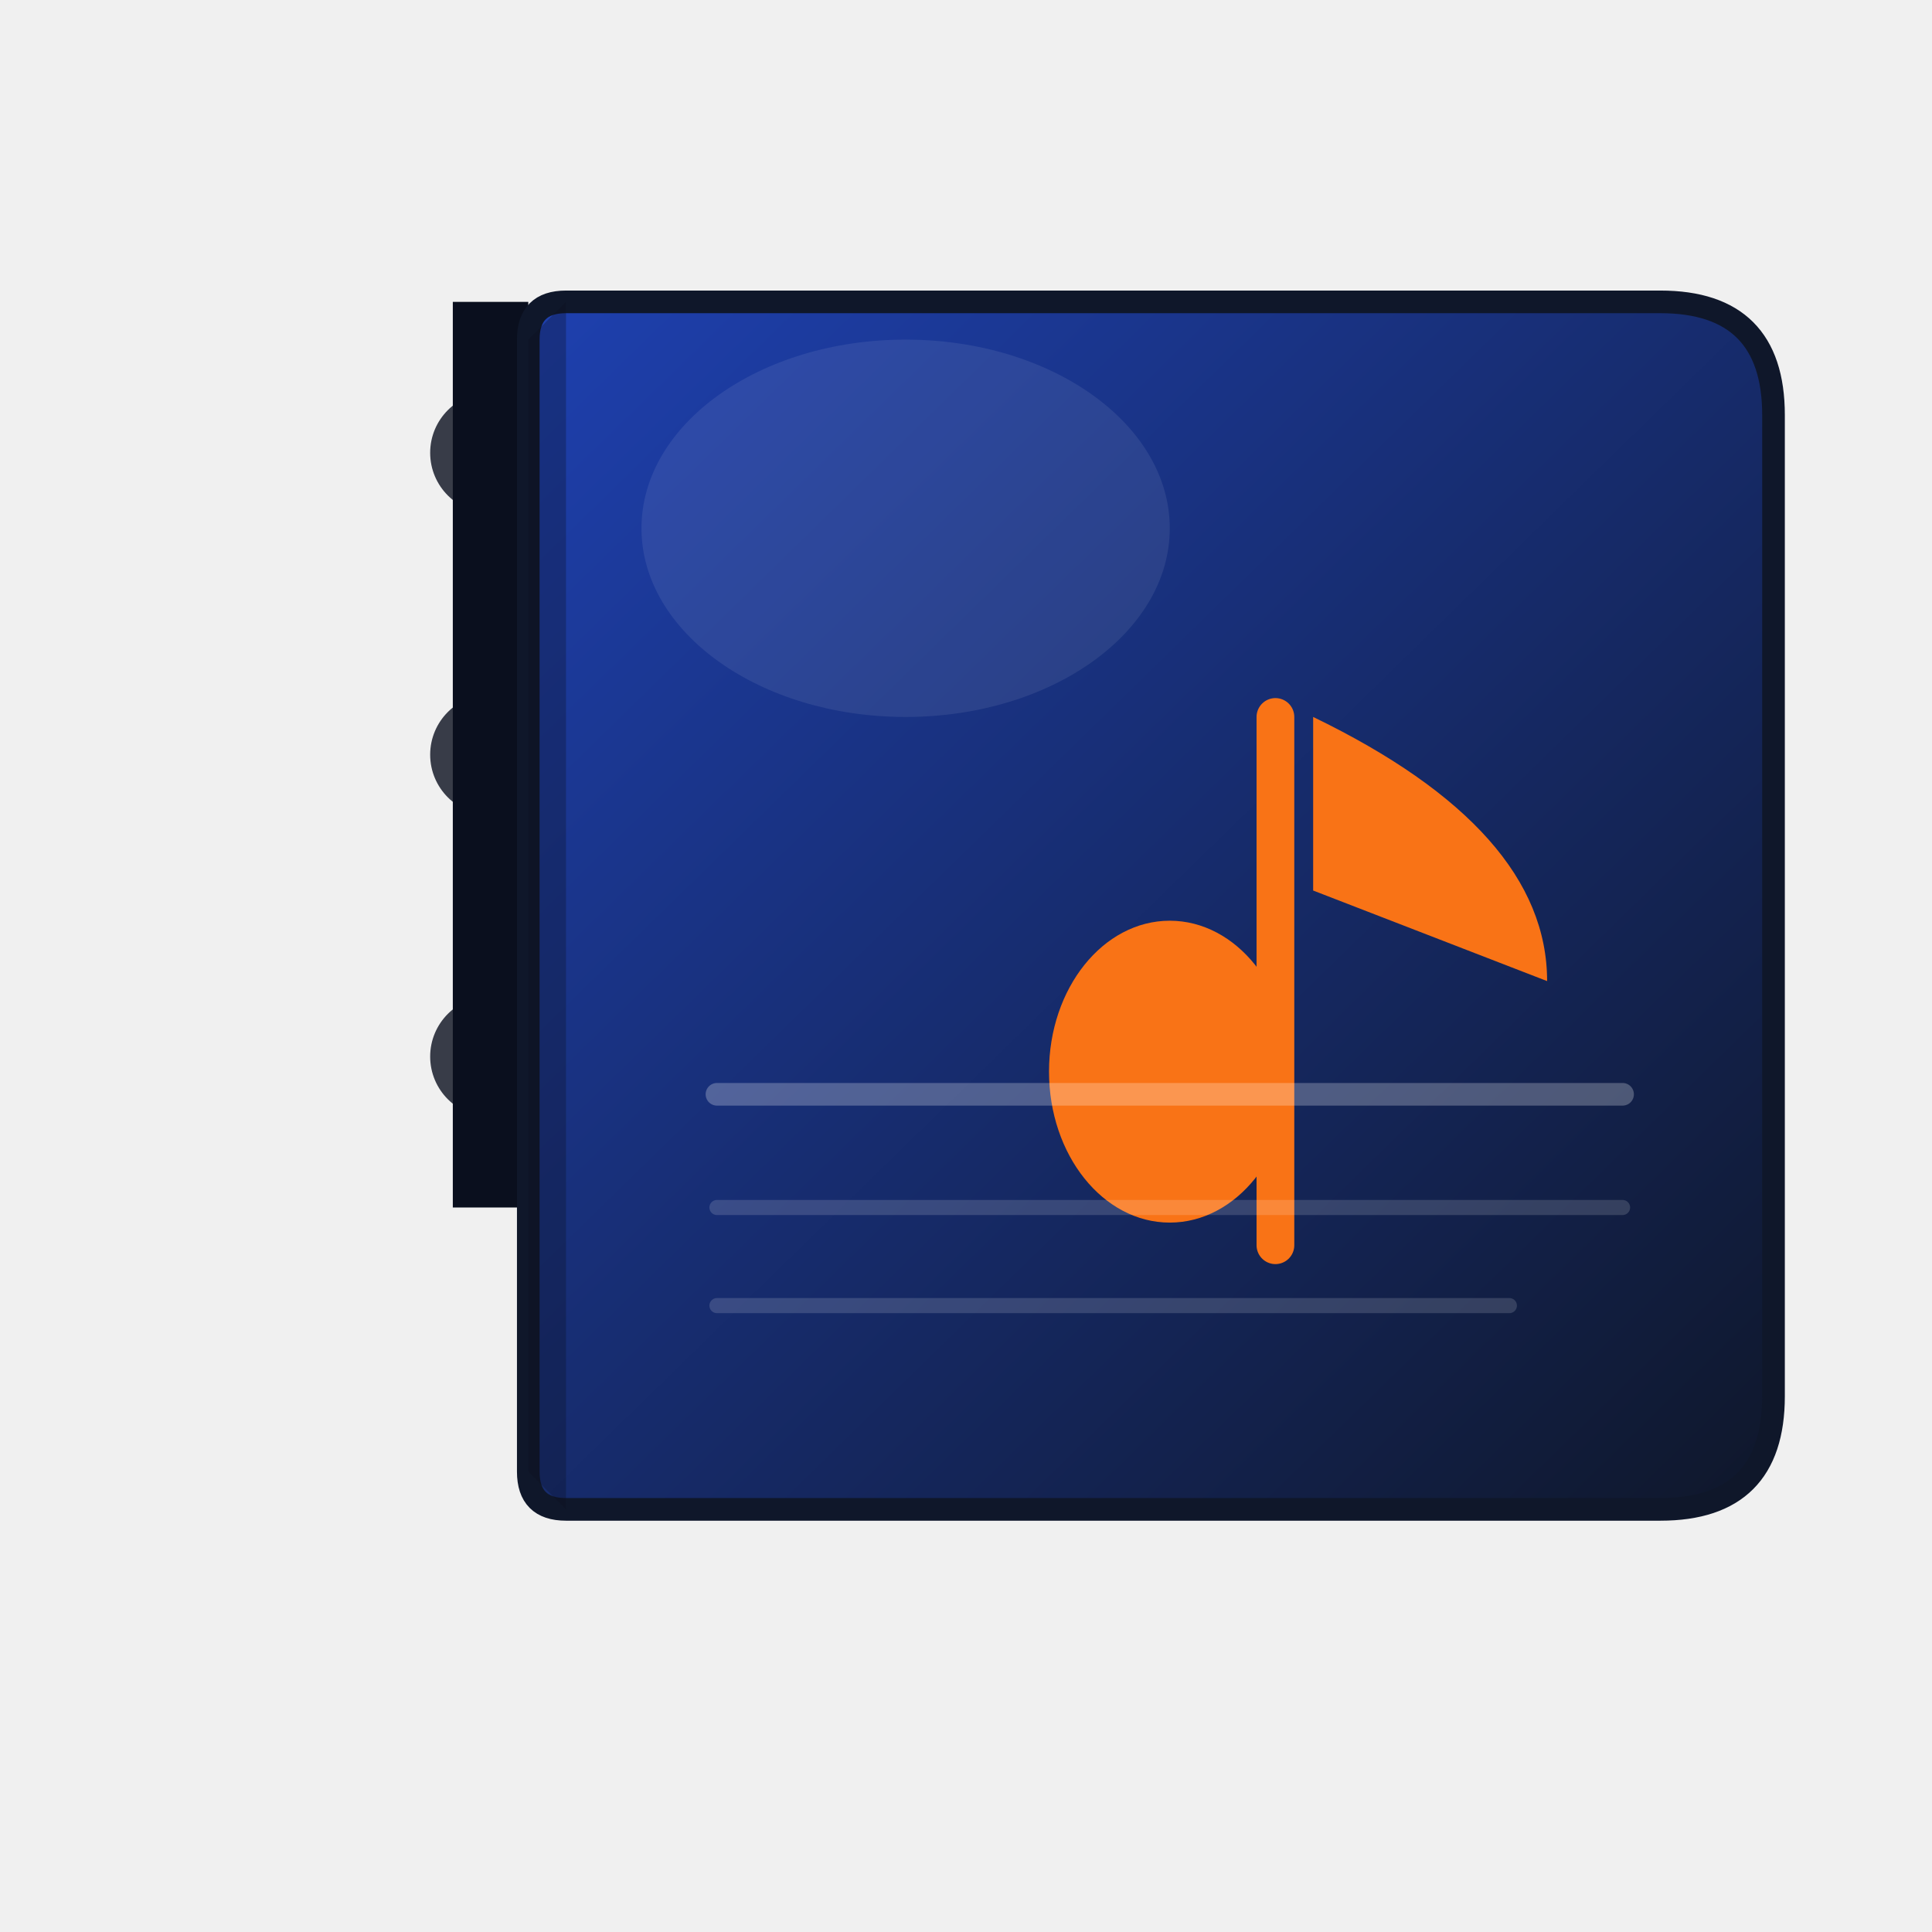
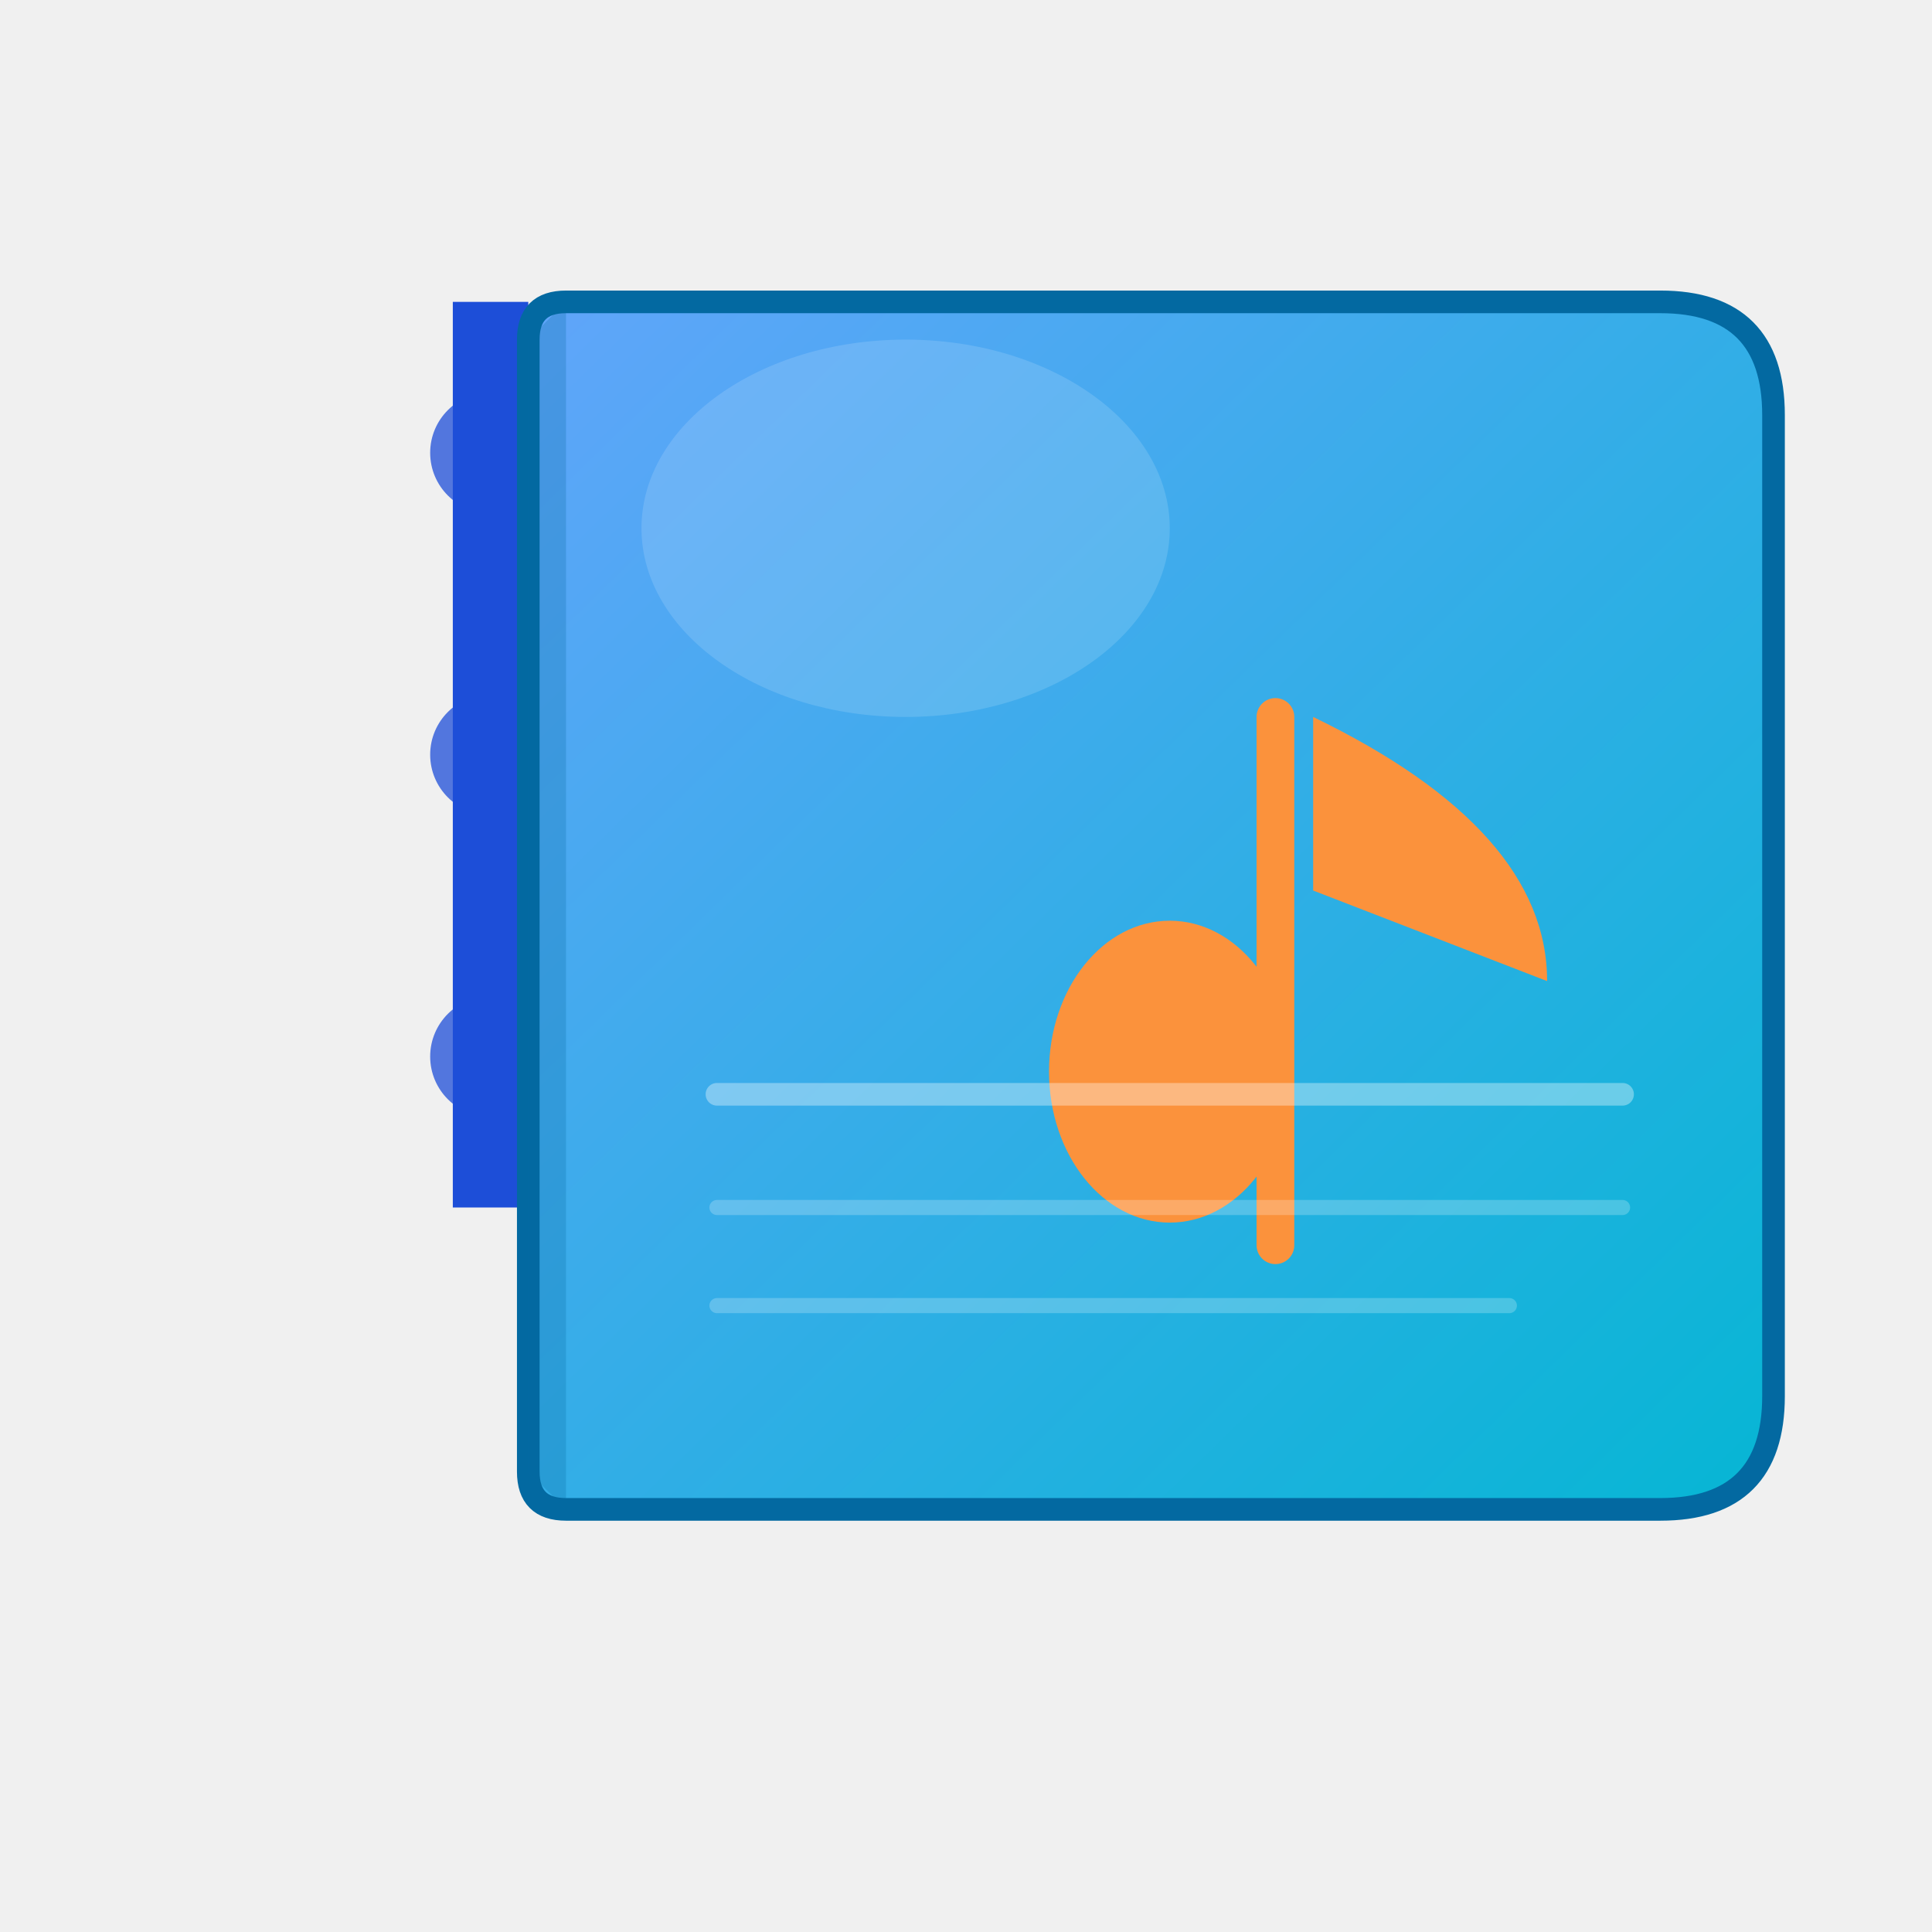
<svg xmlns="http://www.w3.org/2000/svg" viewBox="0 0 256 256">
  <defs>
    <linearGradient id="bookGradient" x1="0%" y1="0%" x2="100%" y2="100%">
-       <stop offset="0%" style="stop-color:#1e40af;stop-opacity:1" />
-       <stop offset="100%" style="stop-color:#0f172a;stop-opacity:1" />
+       <stop offset="0%" style="stop-color:#60a5fa;stop-opacity:1" />
+       <stop offset="100%" style="stop-color:#06b6d4;stop-opacity:1" />
    </linearGradient>
  </defs>
-   <circle cx="65" cy="60" r="8" fill="#0a0f1e" opacity="0.8" />
-   <circle cx="65" cy="100" r="8" fill="#0a0f1e" opacity="0.8" />
-   <circle cx="65" cy="140" r="8" fill="#0a0f1e" opacity="0.8" />
-   <rect x="60" y="40" width="10" height="120" fill="#0a0f1e" />
-   <path d="M 75 40 L 220 40 Q 235 40 235 55 L 235 185 Q 235 200 220 200 L 75 200 Q 70 200 70 195 L 70 45 Q 70 40 75 40 Z" fill="url(#bookGradient)" stroke="#0f172a" stroke-width="3" />
-   <path d="M 70 45 L 75 40 L 75 200 L 70 195 Z" fill="#0a0f1e" opacity="0.3" />
+   <circle cx="65" cy="60" r="8" fill="#1d4ed8" opacity="0.75" />
+   <circle cx="65" cy="100" r="8" fill="#1d4ed8" opacity="0.75" />
+   <circle cx="65" cy="140" r="8" fill="#1d4ed8" opacity="0.75" />
+   <rect x="60" y="40" width="10" height="120" fill="#1d4ed8" />
+   <path d="M 75 40 L 220 40 Q 235 40 235 55 L 235 185 Q 235 200 220 200 L 75 200 Q 70 200 70 195 L 70 45 Q 70 40 75 40 Z" fill="url(#bookGradient)" stroke="#0369a1" stroke-width="3" />
+   <path d="M 70 45 L 75 40 L 75 200 L 70 195 Z" fill="#0369a1" opacity="0.25" />
  <g transform="translate(155, 110)">
-     <ellipse cx="0" cy="32" rx="16" ry="20" fill="#f97316" />
-     <line x1="14" y1="-15" x2="14" y2="55" stroke="#f97316" stroke-width="5" stroke-linecap="round" />
-     <path d="M 19 -15 Q 50 0 50 20 L 19 8 Z" fill="#f97316" />
+     <ellipse cx="0" cy="32" rx="16" ry="20" fill="#fb923c" />
+     <line x1="14" y1="-15" x2="14" y2="55" stroke="#fb923c" stroke-width="5" stroke-linecap="round" />
+     <path d="M 19 -15 Q 50 0 50 20 L 19 8 Z" fill="#fb923c" />
  </g>
-   <line x1="95" y1="145" x2="215" y2="145" stroke="#ffffff" stroke-width="3" opacity="0.25" stroke-linecap="round" />
-   <line x1="95" y1="160" x2="215" y2="160" stroke="#ffffff" stroke-width="2" opacity="0.15" stroke-linecap="round" />
-   <line x1="95" y1="173" x2="200" y2="173" stroke="#ffffff" stroke-width="2" opacity="0.15" stroke-linecap="round" />
-   <ellipse cx="120" cy="70" rx="35" ry="25" fill="#ffffff" opacity="0.08" />
+   <line x1="95" y1="145" x2="215" y2="145" stroke="#ffffff" stroke-width="3" opacity="0.35" stroke-linecap="round" />
+   <line x1="95" y1="160" x2="215" y2="160" stroke="#ffffff" stroke-width="2" opacity="0.22" stroke-linecap="round" />
+   <line x1="95" y1="173" x2="200" y2="173" stroke="#ffffff" stroke-width="2" opacity="0.22" stroke-linecap="round" />
+   <ellipse cx="120" cy="70" rx="35" ry="25" fill="#ffffff" opacity="0.14" />
</svg>
